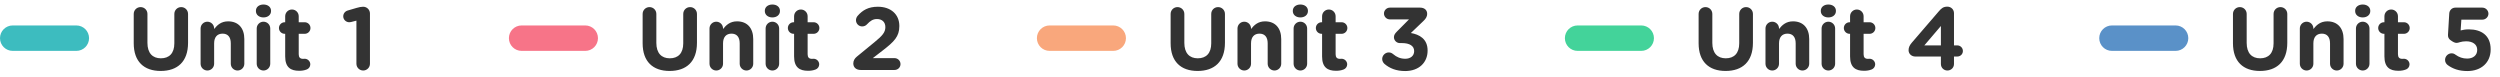
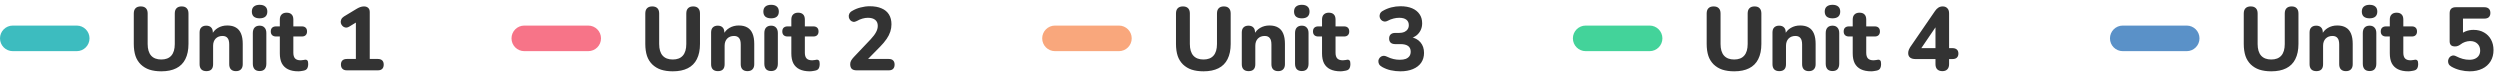
- <svg xmlns="http://www.w3.org/2000/svg" width="393" height="12" viewBox="0 0 393 12" fill="none">
-   <path d="M25.264 11.154C22.632 11.154 21.022 9.684 21.022 6.8V2.194C21.022 1.592 21.498 1.116 22.1 1.116C22.702 1.116 23.178 1.592 23.178 2.194V6.744C23.178 8.34 23.976 9.166 25.292 9.166C26.608 9.166 27.406 8.368 27.406 6.814V2.194C27.406 1.592 27.882 1.116 28.484 1.116C29.086 1.116 29.562 1.592 29.562 2.194V6.73C29.562 9.698 27.896 11.154 25.264 11.154ZM31.534 10.02V4.476C31.534 3.888 32.01 3.412 32.598 3.412C33.186 3.412 33.662 3.888 33.662 4.476V4.56C34.152 3.93 34.782 3.356 35.86 3.356C37.47 3.356 38.408 4.42 38.408 6.142V10.02C38.408 10.608 37.932 11.084 37.344 11.084C36.756 11.084 36.28 10.608 36.28 10.02V6.814C36.28 5.806 35.804 5.288 34.992 5.288C34.18 5.288 33.662 5.806 33.662 6.814V10.02C33.662 10.608 33.186 11.084 32.598 11.084C32.01 11.084 31.534 10.608 31.534 10.02ZM40.229 1.732V1.704C40.229 1.088 40.747 0.71 41.419 0.71C42.091 0.71 42.609 1.088 42.609 1.704V1.732C42.609 2.348 42.091 2.74 41.419 2.74C40.747 2.74 40.229 2.348 40.229 1.732ZM40.355 10.02V4.476C40.355 3.888 40.831 3.412 41.419 3.412C42.007 3.412 42.483 3.888 42.483 4.476V10.02C42.483 10.608 42.007 11.084 41.419 11.084C40.831 11.084 40.355 10.608 40.355 10.02ZM47.015 11.126C45.713 11.126 44.831 10.608 44.831 8.872V5.316H44.761C44.257 5.316 43.851 4.91 43.851 4.406C43.851 3.902 44.257 3.496 44.761 3.496H44.831V2.558C44.831 1.97 45.307 1.494 45.895 1.494C46.483 1.494 46.959 1.97 46.959 2.558V3.496H47.897C48.401 3.496 48.807 3.902 48.807 4.406C48.807 4.91 48.401 5.316 47.897 5.316H46.959V8.522C46.959 9.012 47.169 9.25 47.645 9.25C47.715 9.25 47.855 9.236 47.897 9.236C48.373 9.236 48.779 9.628 48.779 10.118C48.779 10.496 48.527 10.804 48.233 10.916C47.841 11.07 47.477 11.126 47.015 11.126ZM56.029 10.02V3.244L55.273 3.44C55.161 3.468 55.007 3.496 54.895 3.496C54.391 3.496 53.957 3.076 53.957 2.572C53.957 2.138 54.237 1.774 54.671 1.648L56.057 1.242C56.463 1.13 56.771 1.06 57.065 1.06H57.093C57.681 1.06 58.157 1.536 58.157 2.124V10.02C58.157 10.608 57.681 11.084 57.093 11.084C56.505 11.084 56.029 10.608 56.029 10.02Z" fill="#333333" />
+ <svg xmlns="http://www.w3.org/2000/svg" width="391" height="12" viewBox="0 0 391 12" fill="none">
+   <path d="M25.222 11.154c-.7 0-1.32-.089-1.862-.266a3.604 3.604 0 0 1-1.344-.812 3.39 3.39 0 0 1-.826-1.33c-.177-.541-.266-1.167-.266-1.876V2.11c0-.364.093-.64.28-.826.187-.187.457-.28.812-.28.345 0 .611.093.798.28.187.187.28.462.28.826v4.774c0 .803.182 1.41.546 1.82.364.401.891.602 1.582.602.69 0 1.213-.2 1.568-.602.364-.41.546-1.017.546-1.82V2.11c0-.364.093-.64.28-.826.187-.187.453-.28.798-.28.345 0 .607.093.784.28.187.187.28.462.28.826v4.76c0 .943-.163 1.736-.49 2.38a3.113 3.113 0 0 1-1.428 1.428c-.625.317-1.405.476-2.338.476zm7.058-.028c-.345 0-.611-.093-.798-.28-.177-.187-.266-.453-.266-.798v-4.97c0-.345.089-.607.266-.784.187-.187.444-.28.77-.28.336 0 .593.093.77.28.178.177.266.439.266.784v.798l-.154-.462c.215-.457.532-.807.952-1.05.43-.252.915-.378 1.456-.378.551 0 1.004.107 1.358.322.355.205.621.523.798.952.178.42.266.957.266 1.61v3.178c0 .345-.093.611-.28.798-.177.187-.438.28-.784.28-.336 0-.597-.093-.784-.28-.177-.187-.266-.453-.266-.798v-3.08c0-.476-.088-.817-.266-1.022-.168-.215-.429-.322-.784-.322-.448 0-.807.14-1.078.42-.261.28-.392.653-.392 1.12v2.884c0 .719-.35 1.078-1.05 1.078zm8.326-.014c-.345 0-.61-.098-.797-.294-.178-.205-.267-.49-.267-.854V5.176c0-.373.09-.658.267-.854.186-.205.452-.308.797-.308.337 0 .593.103.77.308.187.196.28.48.28.854v4.788c0 .364-.088.649-.265.854-.178.196-.44.294-.785.294zm0-8.246c-.392 0-.695-.089-.91-.266-.205-.187-.307-.448-.307-.784 0-.345.102-.607.307-.784.215-.187.519-.28.91-.28.392 0 .691.093.896.28.206.177.308.439.308.784 0 .336-.102.597-.308.784-.205.177-.504.266-.896.266zm6.057 8.288c-.644 0-1.186-.107-1.624-.322a2.136 2.136 0 0 1-.966-.938c-.206-.41-.308-.929-.308-1.554V5.708h-.588c-.262 0-.467-.07-.616-.21-.14-.14-.21-.331-.21-.574 0-.261.07-.457.21-.588.149-.14.354-.21.616-.21h.588V3.062c0-.355.093-.62.28-.798.186-.187.448-.28.784-.28.345 0 .606.093.784.28.177.177.266.443.266.798v1.064h1.33c.26 0 .462.07.602.21.14.13.21.327.21.588 0 .243-.07.434-.21.574-.14.14-.341.21-.602.21h-1.33v2.548c0 .392.088.686.266.882.186.196.48.294.882.294.14 0 .27-.014.392-.042.12-.028.233-.047.336-.056.13-.01.238.033.322.126.084.084.126.275.126.574 0 .224-.038.42-.112.588a.687.687 0 0 1-.392.364 2.28 2.28 0 0 1-.504.112 3.04 3.04 0 0 1-.532.056zM54.245 11c-.299 0-.527-.08-.686-.238-.159-.159-.238-.378-.238-.658 0-.29.08-.509.238-.658.159-.15.387-.224.686-.224h1.414V2.908h1.022l-2.044 1.246c-.215.13-.416.182-.602.154a.82.82 0 0 1-.462-.238c-.13-.13-.22-.285-.266-.462a.914.914 0 0 1 .056-.546c.075-.187.215-.345.42-.476l1.946-1.176c.196-.121.392-.22.588-.294.205-.075.406-.112.602-.112.28 0 .5.075.658.224.168.14.252.36.252.658v7.336h1.274c.29 0 .513.075.672.224.159.15.238.369.238.658 0 .29-.08.513-.238.672-.159.15-.383.224-.672.224h-4.858z" fill="#333" />
  <rect y="4" width="14" height="4" rx="2" fill="#3DBCBF" />
-   <path d="M105.264 11.154C102.632 11.154 101.022 9.684 101.022 6.8V2.194C101.022 1.592 101.498 1.116 102.1 1.116C102.702 1.116 103.178 1.592 103.178 2.194V6.744C103.178 8.34 103.976 9.166 105.292 9.166C106.608 9.166 107.406 8.368 107.406 6.814V2.194C107.406 1.592 107.882 1.116 108.484 1.116C109.086 1.116 109.562 1.592 109.562 2.194V6.73C109.562 9.698 107.896 11.154 105.264 11.154ZM111.534 10.02V4.476C111.534 3.888 112.01 3.412 112.598 3.412C113.186 3.412 113.662 3.888 113.662 4.476V4.56C114.152 3.93 114.782 3.356 115.86 3.356C117.47 3.356 118.408 4.42 118.408 6.142V10.02C118.408 10.608 117.932 11.084 117.344 11.084C116.756 11.084 116.28 10.608 116.28 10.02V6.814C116.28 5.806 115.804 5.288 114.992 5.288C114.18 5.288 113.662 5.806 113.662 6.814V10.02C113.662 10.608 113.186 11.084 112.598 11.084C112.01 11.084 111.534 10.608 111.534 10.02ZM120.229 1.732V1.704C120.229 1.088 120.747 0.71 121.419 0.71C122.091 0.71 122.609 1.088 122.609 1.704V1.732C122.609 2.348 122.091 2.74 121.419 2.74C120.747 2.74 120.229 2.348 120.229 1.732ZM120.355 10.02V4.476C120.355 3.888 120.831 3.412 121.419 3.412C122.007 3.412 122.483 3.888 122.483 4.476V10.02C122.483 10.608 122.007 11.084 121.419 11.084C120.831 11.084 120.355 10.608 120.355 10.02ZM127.015 11.126C125.713 11.126 124.831 10.608 124.831 8.872V5.316H124.761C124.257 5.316 123.851 4.91 123.851 4.406C123.851 3.902 124.257 3.496 124.761 3.496H124.831V2.558C124.831 1.97 125.307 1.494 125.895 1.494C126.483 1.494 126.959 1.97 126.959 2.558V3.496H127.897C128.401 3.496 128.807 3.902 128.807 4.406C128.807 4.91 128.401 5.316 127.897 5.316H126.959V8.522C126.959 9.012 127.169 9.25 127.645 9.25C127.715 9.25 127.855 9.236 127.897 9.236C128.373 9.236 128.779 9.628 128.779 10.118C128.779 10.496 128.527 10.804 128.233 10.916C127.841 11.07 127.477 11.126 127.015 11.126ZM134.139 9.978C134.139 9.558 134.335 9.194 134.699 8.9L137.485 6.618C138.703 5.624 139.179 5.078 139.179 4.266C139.179 3.44 138.633 2.992 137.863 2.992C137.247 2.992 136.813 3.258 136.267 3.846C136.127 4 135.875 4.154 135.539 4.154C134.993 4.154 134.559 3.72 134.559 3.174C134.559 2.936 134.657 2.684 134.811 2.502C135.595 1.592 136.519 1.06 138.003 1.06C140.033 1.06 141.377 2.25 141.377 4.084V4.112C141.377 5.75 140.537 6.562 138.801 7.906L137.205 9.138H140.621C141.139 9.138 141.559 9.558 141.559 10.076C141.559 10.594 141.139 11 140.621 11H135.301C134.629 11 134.139 10.622 134.139 9.978Z" fill="#333333" />
+   <path d="M105.222 11.154c-.7 0-1.321-.089-1.862-.266a3.604 3.604 0 0 1-1.344-.812 3.393 3.393 0 0 1-.826-1.33c-.177-.541-.266-1.167-.266-1.876V2.11c0-.364.093-.64.28-.826.187-.187.457-.28.812-.28.345 0 .611.093.798.28.187.187.28.462.28.826v4.774c0 .803.182 1.41.546 1.82.364.401.891.602 1.582.602.691 0 1.213-.2 1.568-.602.364-.41.546-1.017.546-1.82V2.11c0-.364.093-.64.28-.826.187-.187.453-.28.798-.28.345 0 .607.093.784.28.187.187.28.462.28.826v4.76c0 .943-.163 1.736-.49 2.38a3.11 3.11 0 0 1-1.428 1.428c-.625.317-1.405.476-2.338.476zm7.058-.028c-.345 0-.611-.093-.798-.28-.177-.187-.266-.453-.266-.798v-4.97c0-.345.089-.607.266-.784.187-.187.444-.28.77-.28.336 0 .593.093.77.28.178.177.266.439.266.784v.798l-.154-.462c.215-.457.532-.807.952-1.05.43-.252.915-.378 1.456-.378.551 0 1.004.107 1.358.322.355.205.621.523.798.952.178.42.266.957.266 1.61v3.178c0 .345-.093.611-.28.798-.177.187-.438.28-.784.28-.336 0-.597-.093-.784-.28-.177-.187-.266-.453-.266-.798v-3.08c0-.476-.088-.817-.266-1.022-.168-.215-.429-.322-.784-.322-.448 0-.807.14-1.078.42-.261.28-.392.653-.392 1.12v2.884c0 .719-.35 1.078-1.05 1.078zm8.326-.014c-.345 0-.611-.098-.798-.294-.177-.205-.266-.49-.266-.854V5.176c0-.373.089-.658.266-.854.187-.205.453-.308.798-.308.336 0 .593.103.77.308.187.196.28.48.28.854v4.788c0 .364-.088.649-.266.854-.177.196-.438.294-.784.294zm0-8.246c-.392 0-.695-.089-.91-.266-.205-.187-.308-.448-.308-.784 0-.345.103-.607.308-.784.215-.187.518-.28.91-.28s.691.093.896.28c.206.177.308.439.308.784 0 .336-.102.597-.308.784-.205.177-.504.266-.896.266zm6.057 8.288c-.644 0-1.186-.107-1.624-.322a2.13 2.13 0 0 1-.966-.938c-.206-.41-.308-.929-.308-1.554V5.708h-.588c-.262 0-.467-.07-.616-.21-.14-.14-.21-.331-.21-.574 0-.261.07-.457.21-.588.149-.14.354-.21.616-.21h.588V3.062c0-.355.093-.62.28-.798.186-.187.448-.28.784-.28.345 0 .606.093.784.28.177.177.266.443.266.798v1.064h1.33c.261 0 .462.07.602.21.14.13.21.327.21.588 0 .243-.07.434-.21.574-.14.14-.341.21-.602.21h-1.33v2.548c0 .392.088.686.266.882.186.196.48.294.882.294.14 0 .27-.014.392-.042a2.5 2.5 0 0 1 .336-.056c.13-.01.238.033.322.126.084.084.126.275.126.574 0 .224-.038.42-.112.588a.69.69 0 0 1-.392.364c-.122.047-.29.084-.504.112a3.048 3.048 0 0 1-.532.056zm7.316-.154c-.345 0-.602-.08-.77-.238-.159-.168-.238-.41-.238-.728 0-.205.051-.397.154-.574.103-.177.243-.36.42-.546l2.632-2.772c.392-.42.672-.793.84-1.12.177-.327.266-.653.266-.98 0-.41-.135-.723-.406-.938-.261-.215-.644-.322-1.148-.322-.271 0-.551.042-.84.126-.28.075-.574.2-.882.378-.205.112-.397.154-.574.126a.867.867 0 0 1-.434-.238.955.955 0 0 1-.238-.462.877.877 0 0 1 .056-.532.966.966 0 0 1 .42-.448 4.768 4.768 0 0 1 1.344-.56c.485-.13.966-.196 1.442-.196.737 0 1.358.112 1.862.336.504.215.887.532 1.148.952.261.42.392.933.392 1.54 0 .392-.061.775-.182 1.148a4.476 4.476 0 0 1-.574 1.134 8.822 8.822 0 0 1-1.008 1.204l-2.45 2.492v-.56h3.794c.299 0 .523.075.672.224.159.15.238.369.238.658 0 .29-.079.513-.238.672-.149.15-.373.224-.672.224h-5.026z" fill="#333" />
  <rect x="80" y="4" width="14" height="4" rx="2" fill="#F77488" />
-   <path d="M188.264 11.154C185.632 11.154 184.022 9.684 184.022 6.8V2.194C184.022 1.592 184.498 1.116 185.1 1.116C185.702 1.116 186.178 1.592 186.178 2.194V6.744C186.178 8.34 186.976 9.166 188.292 9.166C189.608 9.166 190.406 8.368 190.406 6.814V2.194C190.406 1.592 190.882 1.116 191.484 1.116C192.086 1.116 192.562 1.592 192.562 2.194V6.73C192.562 9.698 190.896 11.154 188.264 11.154ZM194.534 10.02V4.476C194.534 3.888 195.01 3.412 195.598 3.412C196.186 3.412 196.662 3.888 196.662 4.476V4.56C197.152 3.93 197.782 3.356 198.86 3.356C200.47 3.356 201.408 4.42 201.408 6.142V10.02C201.408 10.608 200.932 11.084 200.344 11.084C199.756 11.084 199.28 10.608 199.28 10.02V6.814C199.28 5.806 198.804 5.288 197.992 5.288C197.18 5.288 196.662 5.806 196.662 6.814V10.02C196.662 10.608 196.186 11.084 195.598 11.084C195.01 11.084 194.534 10.608 194.534 10.02ZM203.229 1.732V1.704C203.229 1.088 203.747 0.71 204.419 0.71C205.091 0.71 205.609 1.088 205.609 1.704V1.732C205.609 2.348 205.091 2.74 204.419 2.74C203.747 2.74 203.229 2.348 203.229 1.732ZM203.355 10.02V4.476C203.355 3.888 203.831 3.412 204.419 3.412C205.007 3.412 205.483 3.888 205.483 4.476V10.02C205.483 10.608 205.007 11.084 204.419 11.084C203.831 11.084 203.355 10.608 203.355 10.02ZM210.015 11.126C208.713 11.126 207.831 10.608 207.831 8.872V5.316H207.761C207.257 5.316 206.851 4.91 206.851 4.406C206.851 3.902 207.257 3.496 207.761 3.496H207.831V2.558C207.831 1.97 208.307 1.494 208.895 1.494C209.483 1.494 209.959 1.97 209.959 2.558V3.496H210.897C211.401 3.496 211.807 3.902 211.807 4.406C211.807 4.91 211.401 5.316 210.897 5.316H209.959V8.522C209.959 9.012 210.169 9.25 210.645 9.25C210.715 9.25 210.855 9.236 210.897 9.236C211.373 9.236 211.779 9.628 211.779 10.118C211.779 10.496 211.527 10.804 211.233 10.916C210.841 11.07 210.477 11.126 210.015 11.126ZM220.891 11.168C219.491 11.168 218.441 10.734 217.643 10.048C217.447 9.88 217.279 9.586 217.279 9.278C217.279 8.718 217.755 8.242 218.315 8.242C218.623 8.242 218.833 8.368 219.001 8.508C219.561 8.984 220.149 9.236 220.919 9.236C221.731 9.236 222.305 8.774 222.305 8.046V8.018C222.305 7.22 221.591 6.772 220.387 6.772H220.051C219.547 6.772 219.127 6.352 219.127 5.848C219.127 5.554 219.253 5.302 219.589 4.966L221.493 3.048H218.483C217.979 3.048 217.559 2.628 217.559 2.124C217.559 1.62 217.979 1.2 218.483 1.2H223.257C223.887 1.2 224.349 1.564 224.349 2.152C224.349 2.684 224.097 2.978 223.705 3.356L221.787 5.19C223.117 5.414 224.419 6.114 224.419 7.934V7.962C224.419 9.81 223.075 11.168 220.891 11.168Z" fill="#333333" />
+   <path d="M188.222 11.154c-.7 0-1.321-.089-1.862-.266a3.604 3.604 0 0 1-1.344-.812 3.393 3.393 0 0 1-.826-1.33c-.177-.541-.266-1.167-.266-1.876V2.11c0-.364.093-.64.28-.826.187-.187.457-.28.812-.28.345 0 .611.093.798.28.187.187.28.462.28.826v4.774c0 .803.182 1.41.546 1.82.364.401.891.602 1.582.602.691 0 1.213-.2 1.568-.602.364-.41.546-1.017.546-1.82V2.11c0-.364.093-.64.28-.826.187-.187.453-.28.798-.28.345 0 .607.093.784.28.187.187.28.462.28.826v4.76c0 .943-.163 1.736-.49 2.38a3.11 3.11 0 0 1-1.428 1.428c-.625.317-1.405.476-2.338.476zm7.058-.028c-.345 0-.611-.093-.798-.28-.177-.187-.266-.453-.266-.798v-4.97c0-.345.089-.607.266-.784.187-.187.444-.28.77-.28.336 0 .593.093.77.28.178.177.266.439.266.784v.798l-.154-.462c.215-.457.532-.807.952-1.05.43-.252.915-.378 1.456-.378.551 0 1.004.107 1.358.322.355.205.621.523.798.952.178.42.266.957.266 1.61v3.178c0 .345-.093.611-.28.798-.177.187-.438.28-.784.28-.336 0-.597-.093-.784-.28-.177-.187-.266-.453-.266-.798v-3.08c0-.476-.088-.817-.266-1.022-.168-.215-.429-.322-.784-.322-.448 0-.807.14-1.078.42-.261.28-.392.653-.392 1.12v2.884c0 .719-.35 1.078-1.05 1.078zm8.326-.014c-.345 0-.611-.098-.798-.294-.177-.205-.266-.49-.266-.854V5.176c0-.373.089-.658.266-.854.187-.205.453-.308.798-.308.336 0 .593.103.77.308.187.196.28.48.28.854v4.788c0 .364-.088.649-.266.854-.177.196-.438.294-.784.294zm0-8.246c-.392 0-.695-.089-.91-.266-.205-.187-.308-.448-.308-.784 0-.345.103-.607.308-.784.215-.187.518-.28.91-.28s.691.093.896.28c.206.177.308.439.308.784 0 .336-.102.597-.308.784-.205.177-.504.266-.896.266zm6.057 8.288c-.644 0-1.186-.107-1.624-.322a2.13 2.13 0 0 1-.966-.938c-.206-.41-.308-.929-.308-1.554V5.708h-.588c-.262 0-.467-.07-.616-.21-.14-.14-.21-.331-.21-.574 0-.261.07-.457.21-.588.149-.14.354-.21.616-.21h.588V3.062c0-.355.093-.62.28-.798.186-.187.448-.28.784-.28.345 0 .606.093.784.28.177.177.266.443.266.798v1.064h1.33c.261 0 .462.07.602.21.14.13.21.327.21.588 0 .243-.07.434-.21.574-.14.14-.341.21-.602.21h-1.33v2.548c0 .392.088.686.266.882.186.196.48.294.882.294.14 0 .27-.014.392-.042a2.5 2.5 0 0 1 .336-.056c.13-.01.238.033.322.126.084.084.126.275.126.574 0 .224-.038.42-.112.588a.69.69 0 0 1-.392.364c-.122.047-.29.084-.504.112a3.048 3.048 0 0 1-.532.056zm9.346 0c-.495 0-.999-.056-1.512-.168a4.951 4.951 0 0 1-1.316-.504c-.243-.13-.411-.285-.504-.462a1.046 1.046 0 0 1-.098-.546.864.864 0 0 1 .224-.462.8.8 0 0 1 .462-.266c.196-.037.411 0 .644.112.364.177.709.303 1.036.378.327.075.653.112.98.112.373 0 .686-.047.938-.14.252-.103.443-.247.574-.434.131-.187.196-.42.196-.7 0-.392-.135-.686-.406-.882-.271-.196-.667-.294-1.19-.294h-.826c-.308 0-.546-.075-.714-.224-.159-.159-.238-.373-.238-.644 0-.28.079-.495.238-.644.168-.159.406-.238.714-.238h.616c.317 0 .583-.047.798-.14.224-.103.397-.243.518-.42.131-.177.196-.397.196-.658 0-.373-.131-.658-.392-.854-.252-.196-.621-.294-1.106-.294-.299 0-.593.037-.882.112a3.862 3.862 0 0 0-.938.364c-.205.103-.397.135-.574.098a.83.83 0 0 1-.448-.252 1.014 1.014 0 0 1-.224-.448.959.959 0 0 1 .07-.532.962.962 0 0 1 .448-.434 5.15 5.15 0 0 1 1.302-.532 5.818 5.818 0 0 1 1.442-.182c.709 0 1.316.107 1.82.322.504.215.891.523 1.162.924.271.392.406.868.406 1.428 0 .383-.075.733-.224 1.05a2.321 2.321 0 0 1-.63.812 2.384 2.384 0 0 1-.966.462v-.182c.663.112 1.181.387 1.554.826.373.439.56.99.56 1.652 0 .588-.149 1.101-.448 1.54-.299.43-.728.76-1.288.994-.551.233-1.209.35-1.974.35z" fill="#333" />
  <rect x="163" y="4" width="14" height="4" rx="2" fill="#F9A77C" />
-   <path d="M271.264 11.154C268.632 11.154 267.022 9.684 267.022 6.8V2.194C267.022 1.592 267.498 1.116 268.1 1.116C268.702 1.116 269.178 1.592 269.178 2.194V6.744C269.178 8.34 269.976 9.166 271.292 9.166C272.608 9.166 273.406 8.368 273.406 6.814V2.194C273.406 1.592 273.882 1.116 274.484 1.116C275.086 1.116 275.562 1.592 275.562 2.194V6.73C275.562 9.698 273.896 11.154 271.264 11.154ZM277.534 10.02V4.476C277.534 3.888 278.01 3.412 278.598 3.412C279.186 3.412 279.662 3.888 279.662 4.476V4.56C280.152 3.93 280.782 3.356 281.86 3.356C283.47 3.356 284.408 4.42 284.408 6.142V10.02C284.408 10.608 283.932 11.084 283.344 11.084C282.756 11.084 282.28 10.608 282.28 10.02V6.814C282.28 5.806 281.804 5.288 280.992 5.288C280.18 5.288 279.662 5.806 279.662 6.814V10.02C279.662 10.608 279.186 11.084 278.598 11.084C278.01 11.084 277.534 10.608 277.534 10.02ZM286.229 1.732V1.704C286.229 1.088 286.747 0.71 287.419 0.71C288.091 0.71 288.609 1.088 288.609 1.704V1.732C288.609 2.348 288.091 2.74 287.419 2.74C286.747 2.74 286.229 2.348 286.229 1.732ZM286.355 10.02V4.476C286.355 3.888 286.831 3.412 287.419 3.412C288.007 3.412 288.483 3.888 288.483 4.476V10.02C288.483 10.608 288.007 11.084 287.419 11.084C286.831 11.084 286.355 10.608 286.355 10.02ZM293.015 11.126C291.713 11.126 290.831 10.608 290.831 8.872V5.316H290.761C290.257 5.316 289.851 4.91 289.851 4.406C289.851 3.902 290.257 3.496 290.761 3.496H290.831V2.558C290.831 1.97 291.307 1.494 291.895 1.494C292.483 1.494 292.959 1.97 292.959 2.558V3.496H293.897C294.401 3.496 294.807 3.902 294.807 4.406C294.807 4.91 294.401 5.316 293.897 5.316H292.959V8.522C292.959 9.012 293.169 9.25 293.645 9.25C293.715 9.25 293.855 9.236 293.897 9.236C294.373 9.236 294.779 9.628 294.779 10.118C294.779 10.496 294.527 10.804 294.233 10.916C293.841 11.07 293.477 11.126 293.015 11.126ZM305.109 10.062V8.886H301.077C300.503 8.886 300.027 8.466 300.027 7.892C300.027 7.444 300.209 7.094 300.531 6.716L304.787 1.774C305.193 1.298 305.501 1.046 306.131 1.046C306.705 1.046 307.167 1.494 307.167 2.068V7.136H307.685C308.175 7.136 308.567 7.528 308.567 8.018C308.567 8.508 308.175 8.886 307.685 8.886H307.167V10.062C307.167 10.636 306.705 11.084 306.131 11.084C305.557 11.084 305.109 10.636 305.109 10.062ZM302.505 7.136H305.109V4.084L302.505 7.136Z" fill="#333333" />
+   <path d="M271.222 11.154c-.7 0-1.321-.089-1.862-.266a3.604 3.604 0 0 1-1.344-.812 3.393 3.393 0 0 1-.826-1.33c-.177-.541-.266-1.167-.266-1.876V2.11c0-.364.093-.64.28-.826.187-.187.457-.28.812-.28.345 0 .611.093.798.28.187.187.28.462.28.826v4.774c0 .803.182 1.41.546 1.82.364.401.891.602 1.582.602.691 0 1.213-.2 1.568-.602.364-.41.546-1.017.546-1.82V2.11c0-.364.093-.64.28-.826.187-.187.453-.28.798-.28.345 0 .607.093.784.28.187.187.28.462.28.826v4.76c0 .943-.163 1.736-.49 2.38a3.11 3.11 0 0 1-1.428 1.428c-.625.317-1.405.476-2.338.476zm7.058-.028c-.345 0-.611-.093-.798-.28-.177-.187-.266-.453-.266-.798v-4.97c0-.345.089-.607.266-.784.187-.187.444-.28.77-.28.336 0 .593.093.77.28.178.177.266.439.266.784v.798l-.154-.462c.215-.457.532-.807.952-1.05.43-.252.915-.378 1.456-.378.551 0 1.004.107 1.358.322.355.205.621.523.798.952.178.42.266.957.266 1.61v3.178c0 .345-.093.611-.28.798-.177.187-.438.28-.784.28-.336 0-.597-.093-.784-.28-.177-.187-.266-.453-.266-.798v-3.08c0-.476-.088-.817-.266-1.022-.168-.215-.429-.322-.784-.322-.448 0-.807.14-1.078.42-.261.28-.392.653-.392 1.12v2.884c0 .719-.35 1.078-1.05 1.078zm8.326-.014c-.345 0-.611-.098-.798-.294-.177-.205-.266-.49-.266-.854V5.176c0-.373.089-.658.266-.854.187-.205.453-.308.798-.308.336 0 .593.103.77.308.187.196.28.48.28.854v4.788c0 .364-.088.649-.266.854-.177.196-.438.294-.784.294zm0-8.246c-.392 0-.695-.089-.91-.266-.205-.187-.308-.448-.308-.784 0-.345.103-.607.308-.784.215-.187.518-.28.91-.28s.691.093.896.28c.206.177.308.439.308.784 0 .336-.102.597-.308.784-.205.177-.504.266-.896.266zm6.057 8.288c-.644 0-1.186-.107-1.624-.322a2.13 2.13 0 0 1-.966-.938c-.206-.41-.308-.929-.308-1.554V5.708h-.588c-.262 0-.467-.07-.616-.21-.14-.14-.21-.331-.21-.574 0-.261.07-.457.21-.588.149-.14.354-.21.616-.21h.588V3.062c0-.355.093-.62.28-.798.186-.187.448-.28.784-.28.345 0 .606.093.784.28.177.177.266.443.266.798v1.064h1.33c.261 0 .462.07.602.21.14.13.21.327.21.588 0 .243-.07.434-.21.574-.14.14-.341.21-.602.21h-1.33v2.548c0 .392.088.686.266.882.186.196.48.294.882.294.14 0 .27-.014.392-.042a2.5 2.5 0 0 1 .336-.056c.13-.01.238.033.322.126.084.084.126.275.126.574 0 .224-.038.42-.112.588a.69.69 0 0 1-.392.364c-.122.047-.29.084-.504.112a3.048 3.048 0 0 1-.532.056zm11.124-.028c-.336 0-.602-.093-.798-.28-.187-.187-.28-.457-.28-.812v-.798h-3.136c-.345 0-.621-.075-.826-.224-.205-.159-.308-.397-.308-.714 0-.187.042-.378.126-.574.084-.196.233-.439.448-.728l3.626-5.278c.159-.233.336-.41.532-.532a1.25 1.25 0 0 1 .672-.182c.299 0 .537.093.714.28.187.177.28.448.28.812v5.432h.518c.308 0 .541.075.7.224.159.14.238.35.238.63 0 .27-.079.48-.238.63-.149.15-.383.224-.7.224h-.518v.798c0 .355-.093.625-.28.812-.177.187-.434.28-.77.28zm-1.078-3.598v-3.85h.406l-2.982 4.382v-.532h2.576z" fill="#333" />
  <rect x="246" y="4" width="14" height="4" rx="2" fill="#43D39A" />
-   <path d="M355.264 11.154C352.632 11.154 351.022 9.684 351.022 6.8V2.194C351.022 1.592 351.498 1.116 352.1 1.116C352.702 1.116 353.178 1.592 353.178 2.194V6.744C353.178 8.34 353.976 9.166 355.292 9.166C356.608 9.166 357.406 8.368 357.406 6.814V2.194C357.406 1.592 357.882 1.116 358.484 1.116C359.086 1.116 359.562 1.592 359.562 2.194V6.73C359.562 9.698 357.896 11.154 355.264 11.154ZM361.534 10.02V4.476C361.534 3.888 362.01 3.412 362.598 3.412C363.186 3.412 363.662 3.888 363.662 4.476V4.56C364.152 3.93 364.782 3.356 365.86 3.356C367.47 3.356 368.408 4.42 368.408 6.142V10.02C368.408 10.608 367.932 11.084 367.344 11.084C366.756 11.084 366.28 10.608 366.28 10.02V6.814C366.28 5.806 365.804 5.288 364.992 5.288C364.18 5.288 363.662 5.806 363.662 6.814V10.02C363.662 10.608 363.186 11.084 362.598 11.084C362.01 11.084 361.534 10.608 361.534 10.02ZM370.229 1.732V1.704C370.229 1.088 370.747 0.71 371.419 0.71C372.091 0.71 372.609 1.088 372.609 1.704V1.732C372.609 2.348 372.091 2.74 371.419 2.74C370.747 2.74 370.229 2.348 370.229 1.732ZM370.355 10.02V4.476C370.355 3.888 370.831 3.412 371.419 3.412C372.007 3.412 372.483 3.888 372.483 4.476V10.02C372.483 10.608 372.007 11.084 371.419 11.084C370.831 11.084 370.355 10.608 370.355 10.02ZM377.015 11.126C375.713 11.126 374.831 10.608 374.831 8.872V5.316H374.761C374.257 5.316 373.851 4.91 373.851 4.406C373.851 3.902 374.257 3.496 374.761 3.496H374.831V2.558C374.831 1.97 375.307 1.494 375.895 1.494C376.483 1.494 376.959 1.97 376.959 2.558V3.496H377.897C378.401 3.496 378.807 3.902 378.807 4.406C378.807 4.91 378.401 5.316 377.897 5.316H376.959V8.522C376.959 9.012 377.169 9.25 377.645 9.25C377.715 9.25 377.855 9.236 377.897 9.236C378.373 9.236 378.779 9.628 378.779 10.118C378.779 10.496 378.527 10.804 378.233 10.916C377.841 11.07 377.477 11.126 377.015 11.126ZM387.877 11.168C386.519 11.168 385.581 10.804 384.797 10.244C384.545 10.062 384.363 9.782 384.363 9.418C384.363 8.858 384.825 8.382 385.385 8.382C385.637 8.382 385.805 8.452 385.973 8.578C386.575 9.012 387.149 9.208 387.835 9.208C388.745 9.208 389.417 8.718 389.417 7.85V7.822C389.417 6.982 388.703 6.492 387.681 6.492C386.855 6.492 386.491 6.744 386.197 6.744C385.889 6.744 385.651 6.618 385.217 6.31C384.923 6.1 384.797 5.806 384.825 5.442L385.021 2.124C385.049 1.606 385.455 1.2 385.973 1.2H390.229C390.747 1.2 391.181 1.634 391.181 2.152C391.181 2.67 390.747 3.09 390.229 3.09H386.925L386.813 4.784C387.205 4.686 387.555 4.616 388.101 4.616C390.033 4.616 391.531 5.54 391.531 7.752V7.78C391.531 9.852 390.033 11.168 387.877 11.168Z" fill="#333333" />
+   <path d="M355.222 11.154c-.7 0-1.321-.089-1.862-.266a3.604 3.604 0 0 1-1.344-.812 3.393 3.393 0 0 1-.826-1.33c-.177-.541-.266-1.167-.266-1.876V2.11c0-.364.093-.64.28-.826.187-.187.457-.28.812-.28.345 0 .611.093.798.28.187.187.28.462.28.826v4.774c0 .803.182 1.41.546 1.82.364.401.891.602 1.582.602.691 0 1.213-.2 1.568-.602.364-.41.546-1.017.546-1.82V2.11c0-.364.093-.64.28-.826.187-.187.453-.28.798-.28.345 0 .607.093.784.28.187.187.28.462.28.826v4.76c0 .943-.163 1.736-.49 2.38a3.11 3.11 0 0 1-1.428 1.428c-.625.317-1.405.476-2.338.476zm7.058-.028c-.345 0-.611-.093-.798-.28-.177-.187-.266-.453-.266-.798v-4.97c0-.345.089-.607.266-.784.187-.187.444-.28.77-.28.336 0 .593.093.77.28.178.177.266.439.266.784v.798l-.154-.462c.215-.457.532-.807.952-1.05.43-.252.915-.378 1.456-.378.551 0 1.004.107 1.358.322.355.205.621.523.798.952.178.42.266.957.266 1.61v3.178c0 .345-.093.611-.28.798-.177.187-.438.28-.784.28-.336 0-.597-.093-.784-.28-.177-.187-.266-.453-.266-.798v-3.08c0-.476-.088-.817-.266-1.022-.168-.215-.429-.322-.784-.322-.448 0-.807.14-1.078.42-.261.28-.392.653-.392 1.12v2.884c0 .719-.35 1.078-1.05 1.078zm8.326-.014c-.345 0-.611-.098-.798-.294-.177-.205-.266-.49-.266-.854V5.176c0-.373.089-.658.266-.854.187-.205.453-.308.798-.308.336 0 .593.103.77.308.187.196.28.48.28.854v4.788c0 .364-.088.649-.266.854-.177.196-.438.294-.784.294zm0-8.246c-.392 0-.695-.089-.91-.266-.205-.187-.308-.448-.308-.784 0-.345.103-.607.308-.784.215-.187.518-.28.91-.28s.691.093.896.28c.206.177.308.439.308.784 0 .336-.102.597-.308.784-.205.177-.504.266-.896.266zm6.057 8.288c-.644 0-1.186-.107-1.624-.322a2.13 2.13 0 0 1-.966-.938c-.206-.41-.308-.929-.308-1.554V5.708h-.588c-.262 0-.467-.07-.616-.21-.14-.14-.21-.331-.21-.574 0-.261.07-.457.21-.588.149-.14.354-.21.616-.21h.588V3.062c0-.355.093-.62.28-.798.186-.187.448-.28.784-.28.345 0 .606.093.784.28.177.177.266.443.266.798v1.064h1.33c.261 0 .462.07.602.21.14.13.21.327.21.588 0 .243-.07.434-.21.574-.14.14-.341.21-.602.21h-1.33v2.548c0 .392.088.686.266.882.186.196.48.294.882.294.14 0 .27-.014.392-.042a2.5 2.5 0 0 1 .336-.056c.13-.01.238.033.322.126.084.084.126.275.126.574 0 .224-.038.42-.112.588a.69.69 0 0 1-.392.364c-.122.047-.29.084-.504.112a3.048 3.048 0 0 1-.532.056zm9.598 0c-.476 0-.966-.06-1.47-.182a5.172 5.172 0 0 1-1.386-.546c-.215-.121-.364-.27-.448-.448a.997.997 0 0 1-.07-.546c.037-.187.112-.345.224-.476a.796.796 0 0 1 .448-.266c.187-.037.392.005.616.126.327.168.658.299.994.392.345.093.695.14 1.05.14.355 0 .658-.06.91-.182.252-.121.443-.29.574-.504.131-.215.196-.467.196-.756 0-.448-.145-.807-.434-1.078-.28-.27-.663-.406-1.148-.406a2.503 2.503 0 0 0-1.498.532 1.629 1.629 0 0 1-.364.21 1.173 1.173 0 0 1-.476.098c-.289 0-.504-.065-.644-.196-.14-.14-.21-.34-.21-.602V2.068c0-.308.079-.541.238-.7.168-.159.401-.238.7-.238h4.494c.308 0 .541.08.7.238.159.15.238.369.238.658 0 .28-.079.5-.238.658-.159.15-.392.224-.7.224h-3.346v2.674h-.532c.233-.29.541-.513.924-.672a3.26 3.26 0 0 1 1.26-.238c.625 0 1.171.135 1.638.406.467.261.831.63 1.092 1.106.261.476.392 1.027.392 1.652 0 .653-.149 1.232-.448 1.736a3.062 3.062 0 0 1-1.288 1.162c-.56.28-1.223.42-1.988.42z" fill="#333" />
  <rect x="330" y="4" width="14" height="4" rx="2" fill="#5A91C8" />
</svg>
